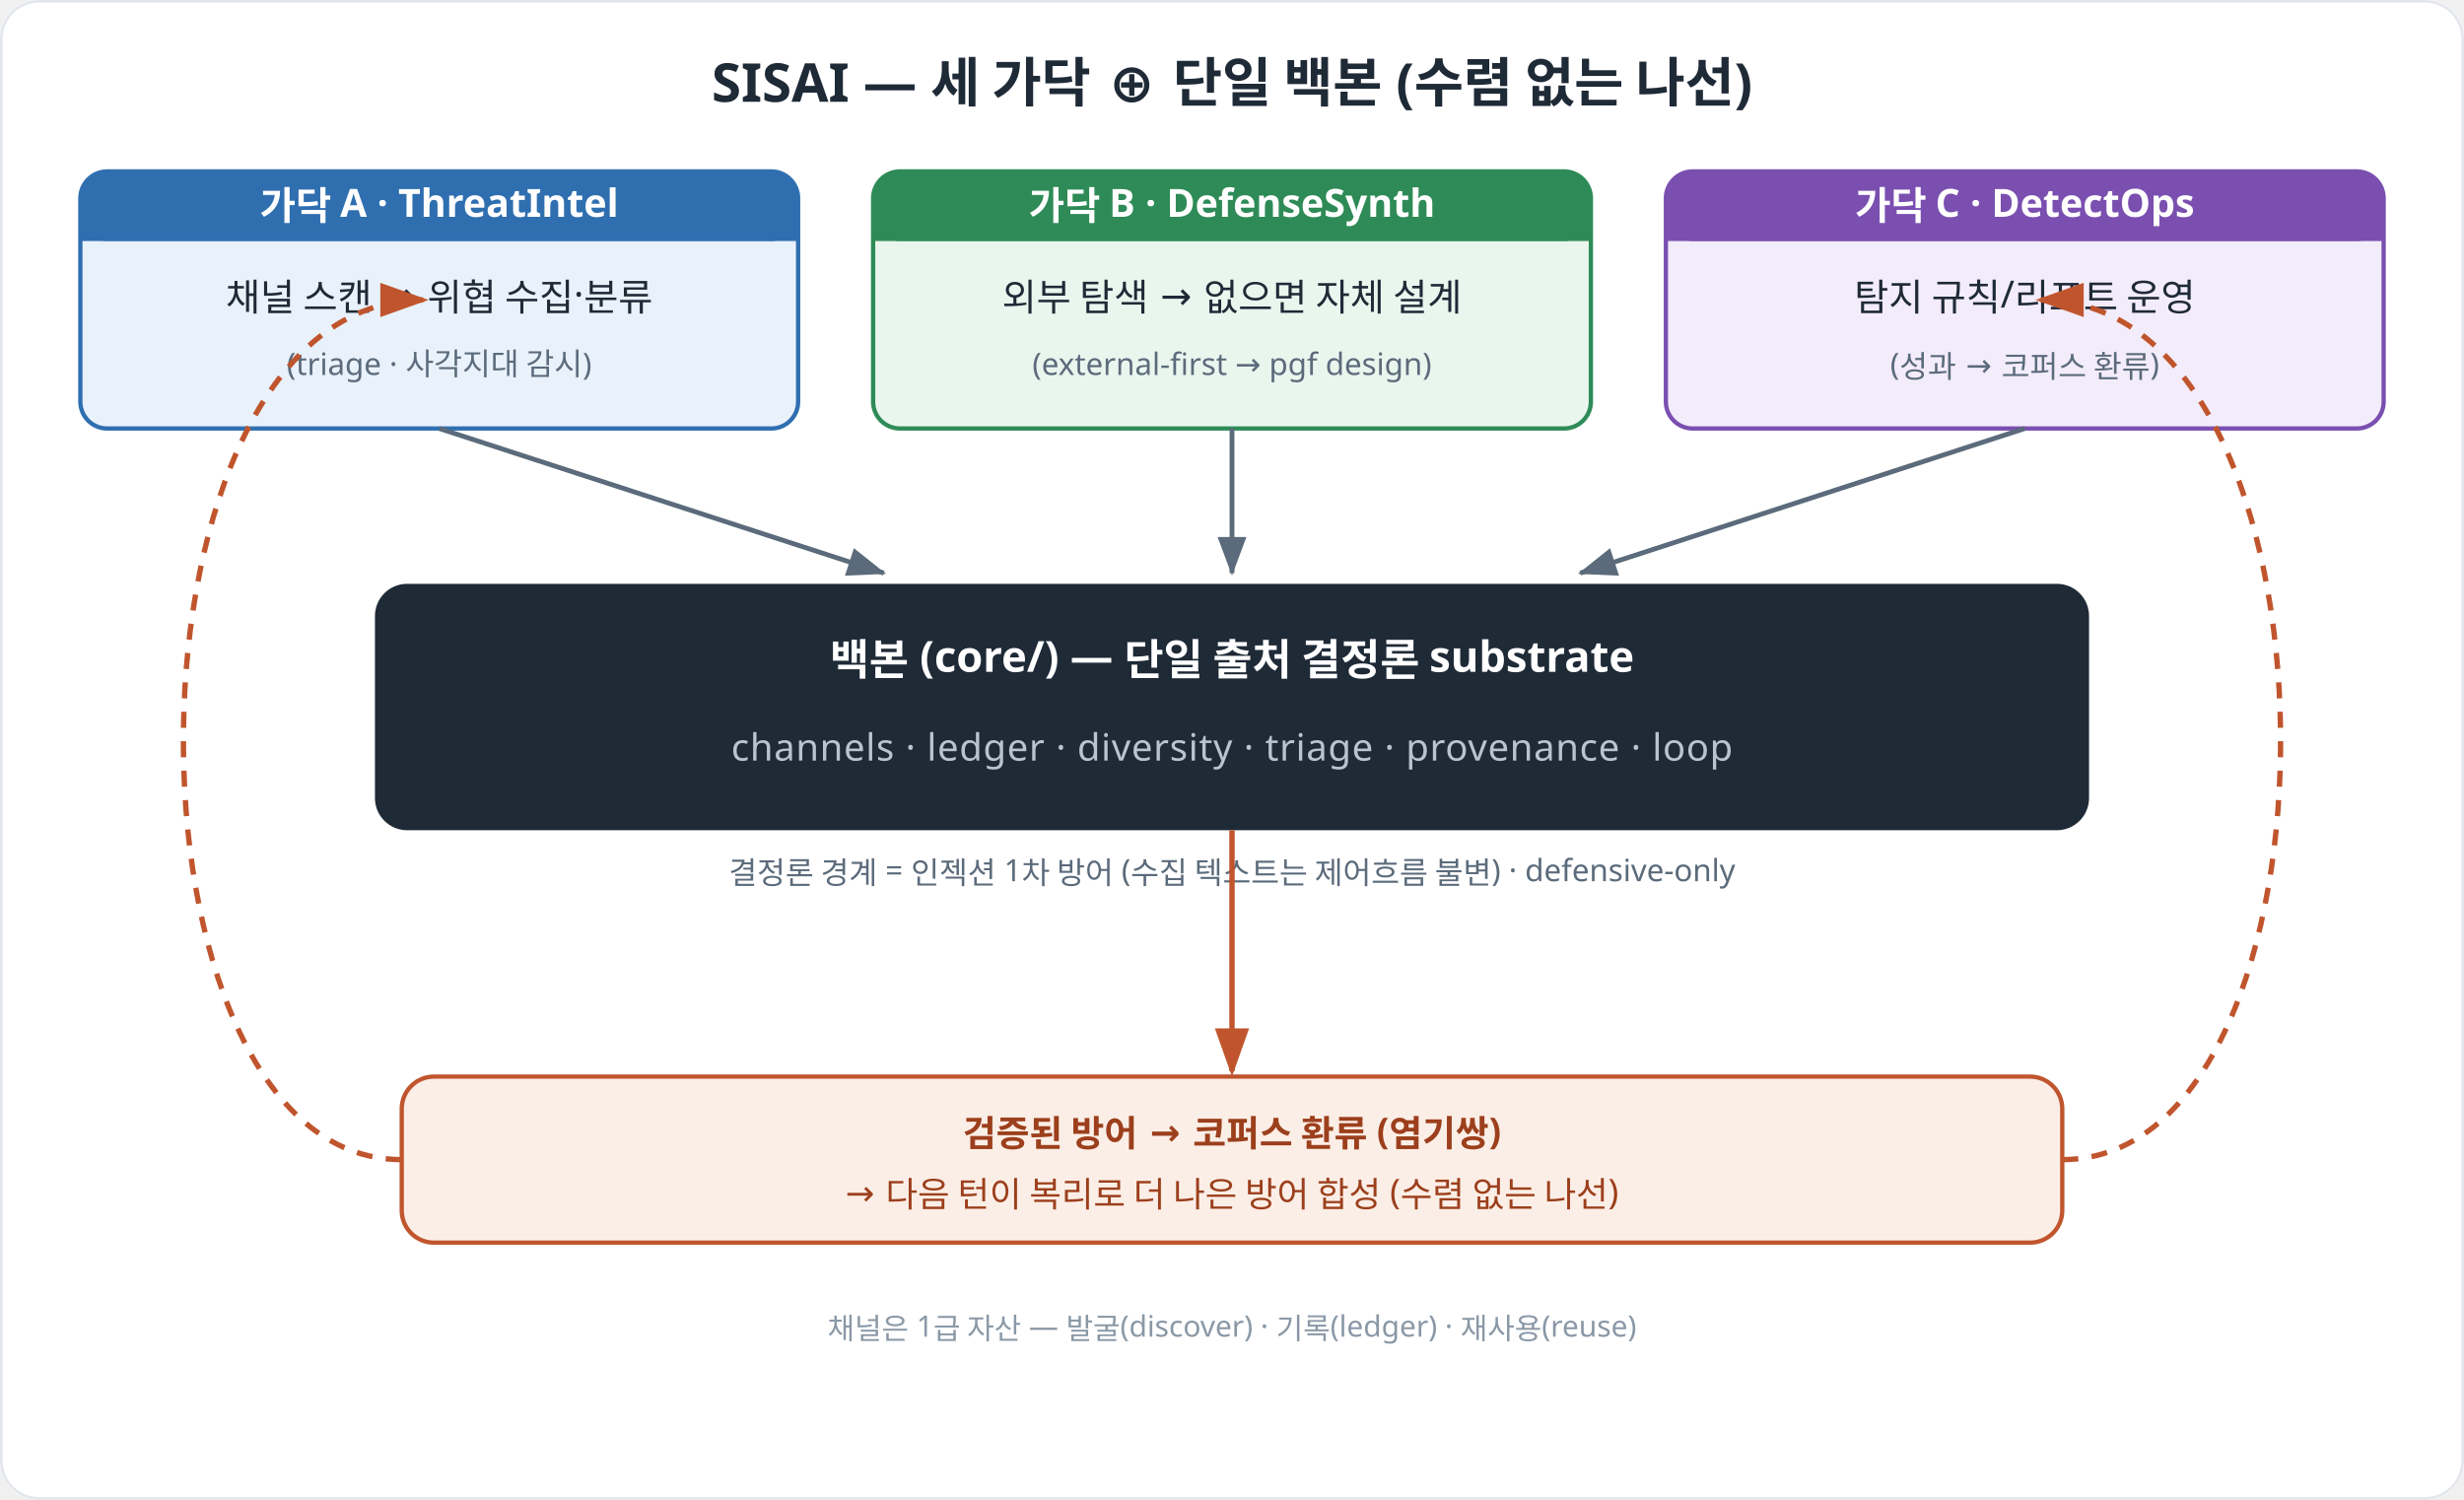
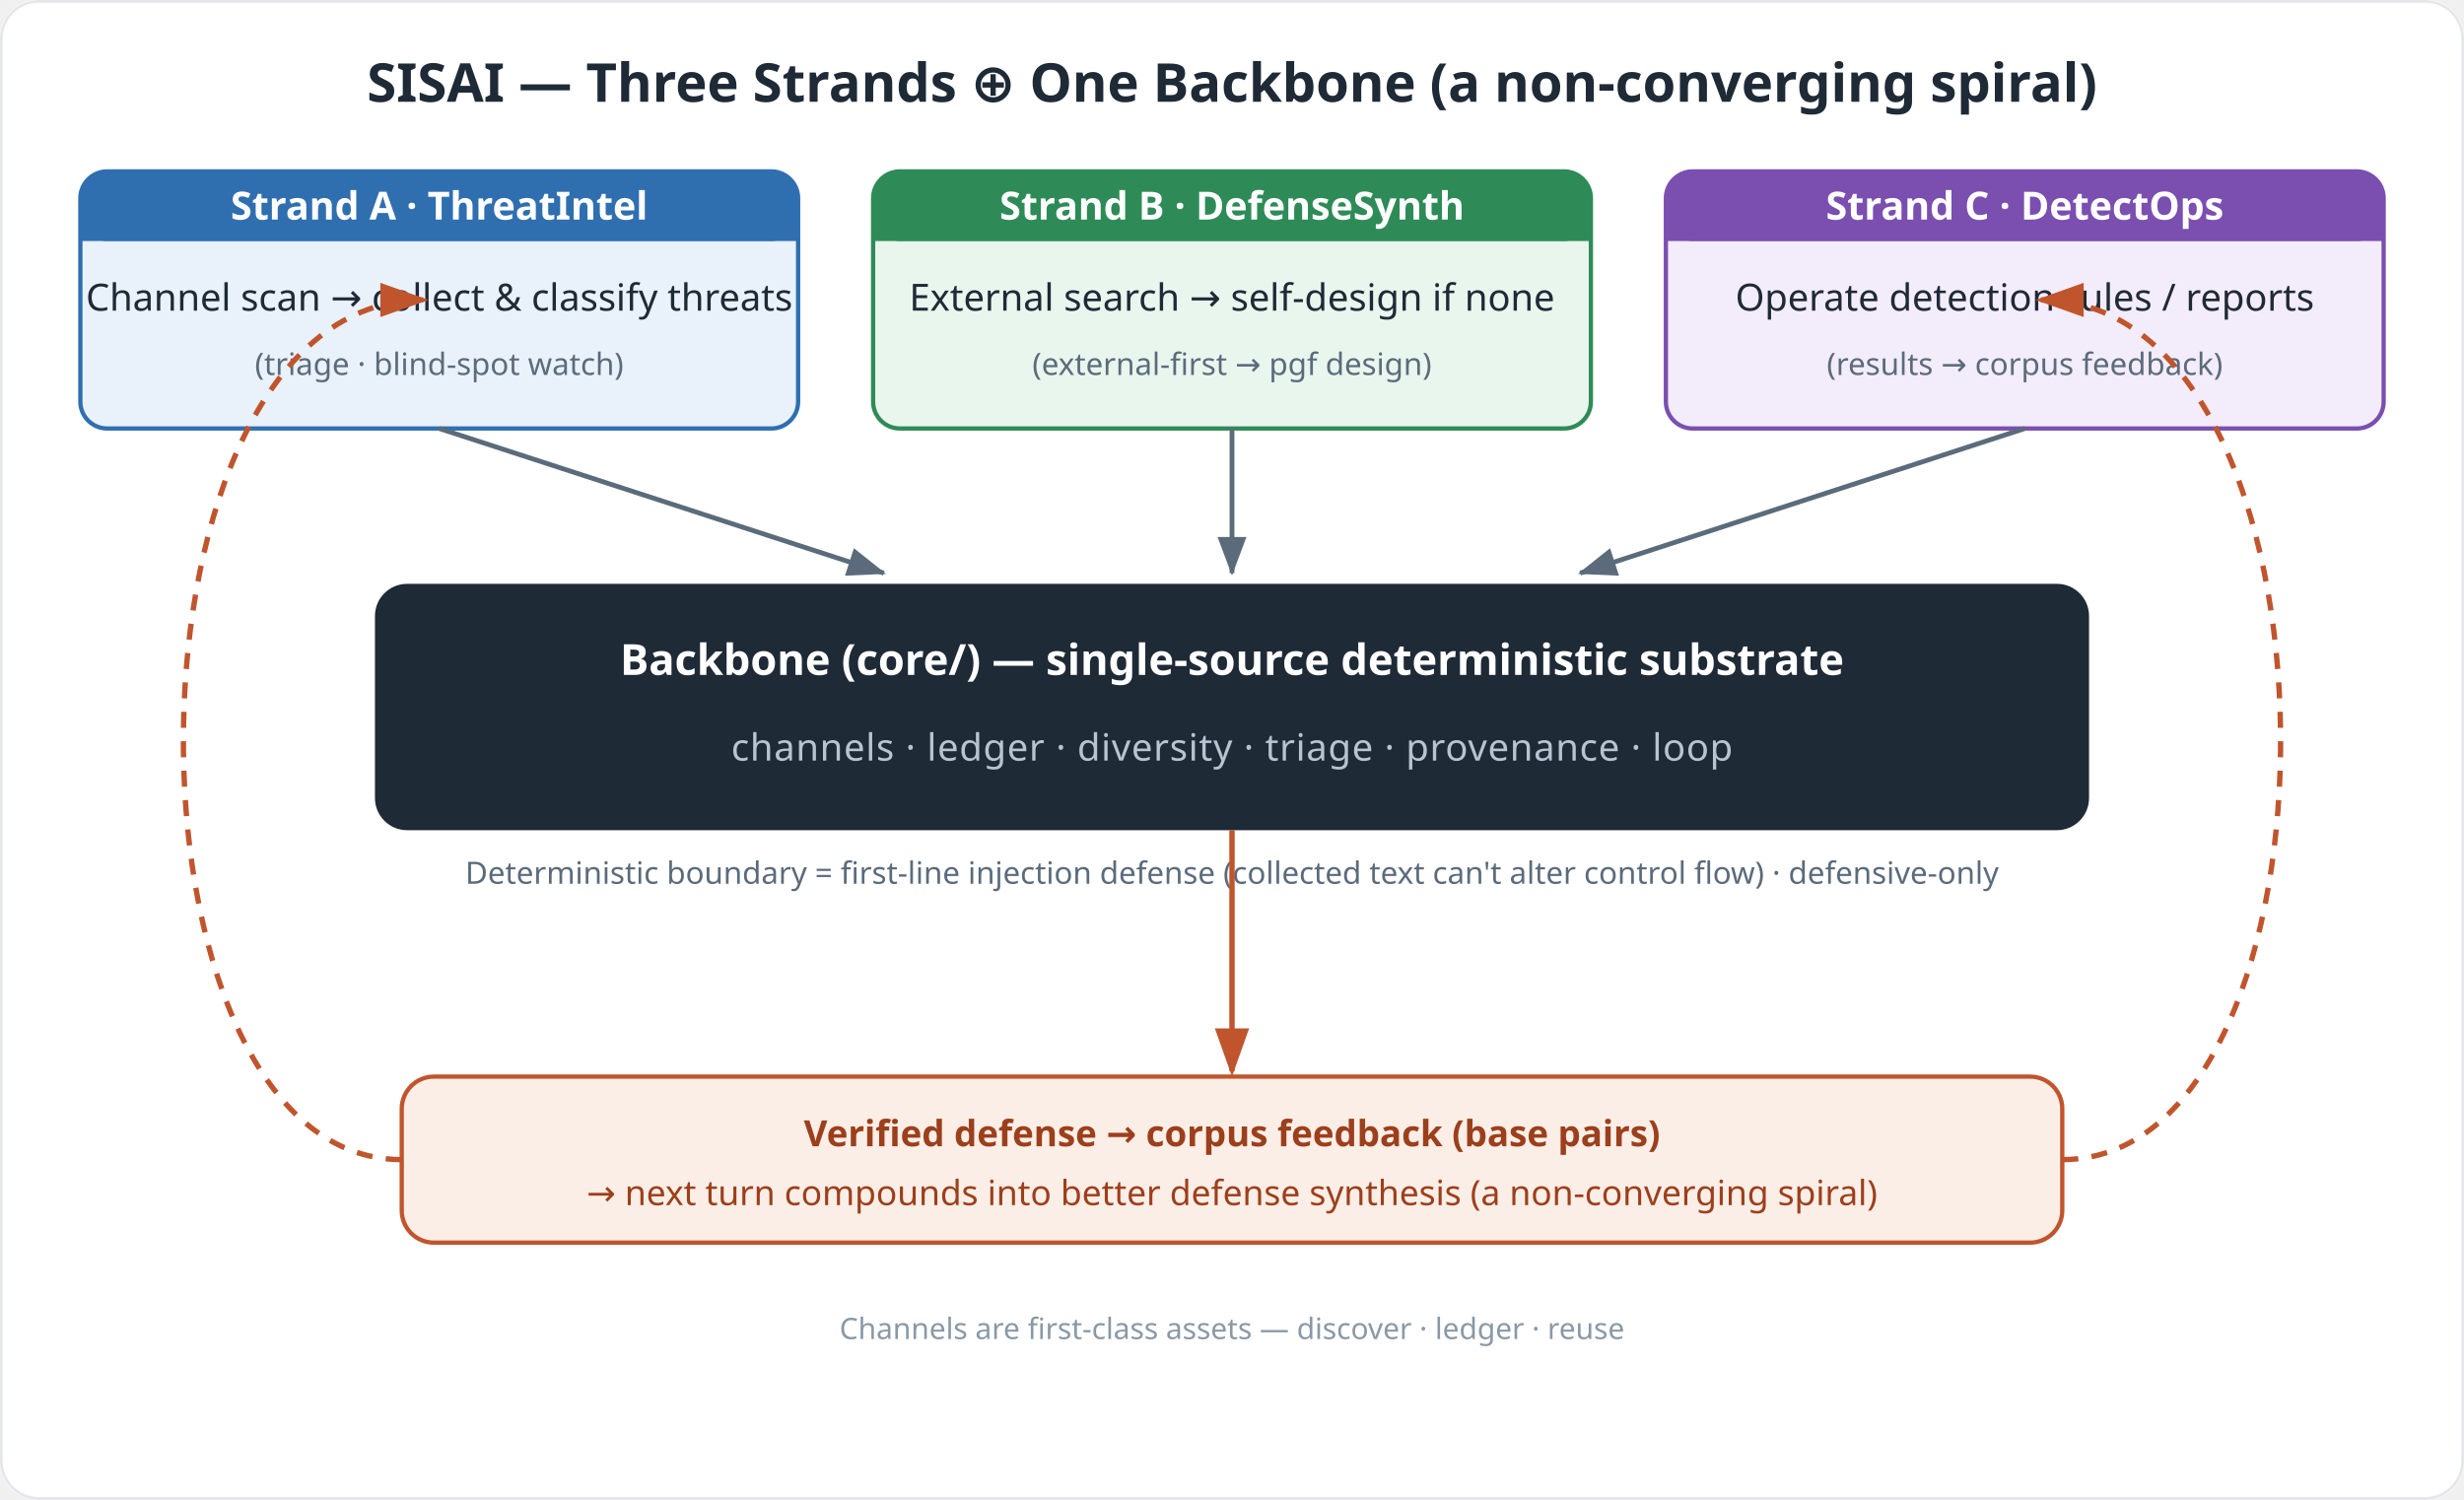
<svg xmlns="http://www.w3.org/2000/svg" viewBox="0 0 920 560" font-family="'Segoe UI','Malgun Gothic','Apple SD Gothic Neo','Noto Sans KR',sans-serif">
  <defs>
    <marker id="arr" markerWidth="10" markerHeight="10" refX="7.5" refY="3" orient="auto" markerUnits="strokeWidth">
      <path d="M0,0 L8,3 L0,6 z" fill="#5b6b7b" />
    </marker>
    <marker id="arrFb" markerWidth="11" markerHeight="11" refX="8" refY="3.2" orient="auto" markerUnits="strokeWidth">
      <path d="M0,0 L9,3.2 L0,6.4 z" fill="#c0552d" />
    </marker>
  </defs>
  <rect x="0" y="0" width="920" height="560" rx="14" fill="#ffffff" />
  <rect x="0.5" y="0.5" width="919" height="559" rx="14" fill="none" stroke="#e3e7ec" />
-   <text x="460" y="38" text-anchor="middle" font-size="20" font-weight="700" fill="#1f2a37">SISAI — 세 가닥 ⊕ 단일 백본 (수렴 없는 나선)</text>
+   <text x="460" y="38" text-anchor="middle" font-size="20" font-weight="700" fill="#1f2a37">SISAI — Three Strands ⊕ One Backbone (a non-converging spiral)</text>
  <rect x="30" y="64" width="268" height="96" rx="10" fill="#e9f1fb" stroke="#2f6fb0" stroke-width="1.6" />
  <rect x="30" y="64" width="268" height="26" rx="10" fill="#2f6fb0" />
  <rect x="30" y="78" width="268" height="12" fill="#2f6fb0" />
-   <text x="164" y="82" text-anchor="middle" font-size="14.5" font-weight="700" fill="#ffffff">가닥 A · ThreatIntel</text>
-   <text x="164" y="116" text-anchor="middle" font-size="14" fill="#1f2a37">채널 스캔 → 위협 수집·분류</text>
-   <text x="164" y="140" text-anchor="middle" font-size="11.5" fill="#5b6b7b">(triage · 사각지대 감시)</text>
+   <text x="164" y="82" text-anchor="middle" font-size="14.5" font-weight="700" fill="#ffffff">Strand A · ThreatIntel</text>
+   <text x="164" y="116" text-anchor="middle" font-size="14" fill="#1f2a37">Channel scan → collect &amp; classify threats</text>
+   <text x="164" y="140" text-anchor="middle" font-size="11.5" fill="#5b6b7b">(triage · blind-spot watch)</text>
  <rect x="326" y="64" width="268" height="96" rx="10" fill="#e9f6ee" stroke="#2e8b57" stroke-width="1.6" />
  <rect x="326" y="64" width="268" height="26" rx="10" fill="#2e8b57" />
  <rect x="326" y="78" width="268" height="12" fill="#2e8b57" />
-   <text x="460" y="82" text-anchor="middle" font-size="14.5" font-weight="700" fill="#ffffff">가닥 B · DefenseSynth</text>
-   <text x="460" y="116" text-anchor="middle" font-size="14" fill="#1f2a37">외부 탐색 → 없으면 자체 설계</text>
+   <text x="460" y="82" text-anchor="middle" font-size="14.5" font-weight="700" fill="#ffffff">Strand B · DefenseSynth</text>
+   <text x="460" y="116" text-anchor="middle" font-size="14" fill="#1f2a37">External search → self-design if none</text>
  <text x="460" y="140" text-anchor="middle" font-size="11.5" fill="#5b6b7b">(external-first → pgf design)</text>
  <rect x="622" y="64" width="268" height="96" rx="10" fill="#f3ecfb" stroke="#7a4fb0" stroke-width="1.6" />
  <rect x="622" y="64" width="268" height="26" rx="10" fill="#7a4fb0" />
  <rect x="622" y="78" width="268" height="12" fill="#7a4fb0" />
-   <text x="756" y="82" text-anchor="middle" font-size="14.5" font-weight="700" fill="#ffffff">가닥 C · DetectOps</text>
-   <text x="756" y="116" text-anchor="middle" font-size="14" fill="#1f2a37">탐지 규칙/리포트 운영</text>
-   <text x="756" y="140" text-anchor="middle" font-size="11.5" fill="#5b6b7b">(성과 → 코퍼스 환류)</text>
+   <text x="756" y="82" text-anchor="middle" font-size="14.5" font-weight="700" fill="#ffffff">Strand C · DetectOps</text>
+   <text x="756" y="116" text-anchor="middle" font-size="14" fill="#1f2a37">Operate detection rules / reports</text>
+   <text x="756" y="140" text-anchor="middle" font-size="11.5" fill="#5b6b7b">(results → corpus feedback)</text>
  <path d="M164,160 L330,214" fill="none" stroke="#5b6b7b" stroke-width="1.8" marker-end="url(#arr)" />
  <path d="M460,160 L460,214" fill="none" stroke="#5b6b7b" stroke-width="1.8" marker-end="url(#arr)" />
  <path d="M756,160 L590,214" fill="none" stroke="#5b6b7b" stroke-width="1.8" marker-end="url(#arr)" />
  <rect x="140" y="218" width="640" height="92" rx="12" fill="#1f2a37" />
-   <text x="460" y="252" text-anchor="middle" font-size="16" font-weight="700" fill="#ffffff">백본 (core/) — 단일 출처 결정론 substrate</text>
+   <text x="460" y="252" text-anchor="middle" font-size="16" font-weight="700" fill="#ffffff">Backbone (core/) — single-source deterministic substrate</text>
  <text x="460" y="284" text-anchor="middle" font-size="14" fill="#b8c4d2" letter-spacing="0.3">channels · ledger · diversity · triage · provenance · loop</text>
-   <text x="460" y="330" text-anchor="middle" font-size="11.5" fill="#5b6b7b">결정론 경계 = 인젝션 1차 방어 (수집 텍스트는 제어흐름 불변) · defensive-only</text>
+   <text x="460" y="330" text-anchor="middle" font-size="11.5" fill="#5b6b7b">Deterministic boundary = first-line injection defense (collected text can't alter control flow) · defensive-only</text>
  <rect x="150" y="402" width="620" height="62" rx="12" fill="#fbeee6" stroke="#c0552d" stroke-width="1.6" />
-   <text x="460" y="428" text-anchor="middle" font-size="13.5" font-weight="700" fill="#9c3f1c">검증된 방어 → 코퍼스 환류 (염기쌍)</text>
-   <text x="460" y="450" text-anchor="middle" font-size="13" fill="#9c3f1c">→ 다음 턴이 복리로 더 나은 방어 합성 (수렴 없는 나선)</text>
+   <text x="460" y="428" text-anchor="middle" font-size="13.5" font-weight="700" fill="#9c3f1c">Verified defense → corpus feedback (base pairs)</text>
+   <text x="460" y="450" text-anchor="middle" font-size="13" fill="#9c3f1c">→ next turn compounds into better defense synthesis (a non-converging spiral)</text>
  <path d="M460,310 L460,400" fill="none" stroke="#c0552d" stroke-width="2" marker-end="url(#arrFb)" />
  <path d="M150,433 C40,433 40,112 158,112" fill="none" stroke="#c0552d" stroke-width="2" stroke-dasharray="6 5" marker-end="url(#arrFb)" />
  <path d="M770,433 C880,433 880,112 762,112" fill="none" stroke="#c0552d" stroke-width="2" stroke-dasharray="6 5" marker-end="url(#arrFb)" />
-   <text x="460" y="500" text-anchor="middle" font-size="11" fill="#8a98a6">채널은 1급 자산 — 발굴(discover) · 기록(ledger) · 재사용(reuse)</text>
+   <text x="460" y="500" text-anchor="middle" font-size="11" fill="#8a98a6">Channels are first-class assets — discover · ledger · reuse</text>
</svg>
